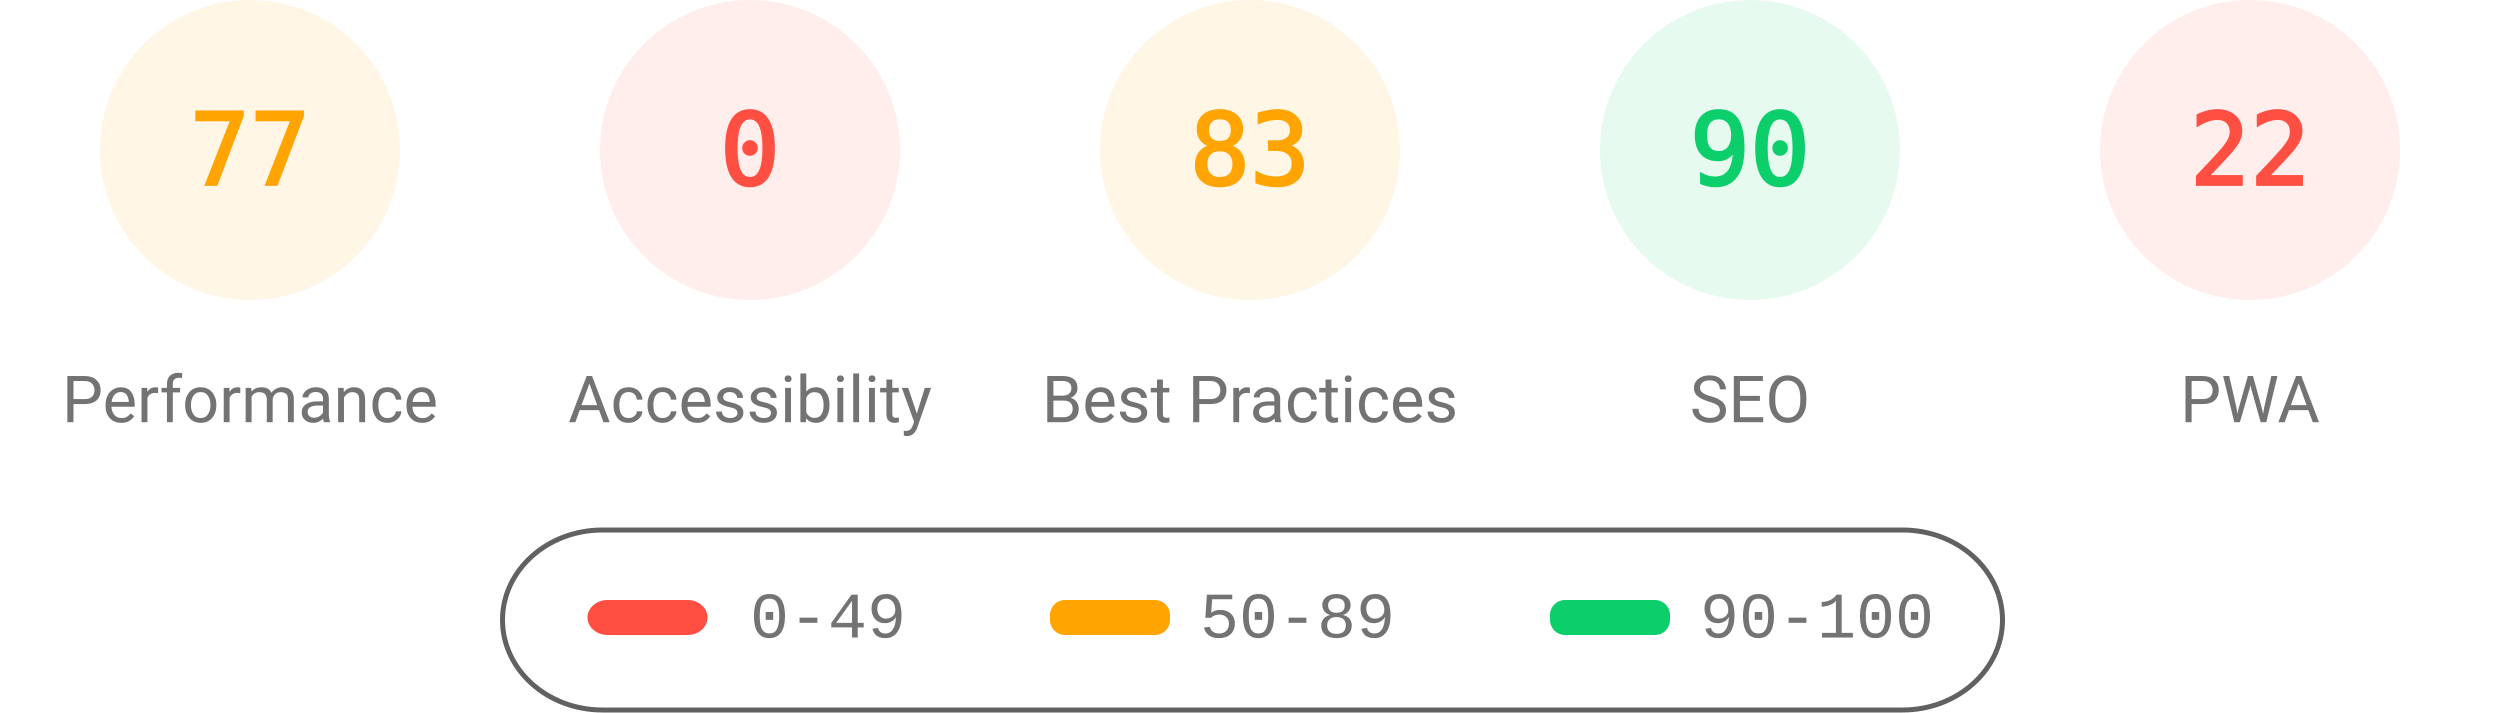
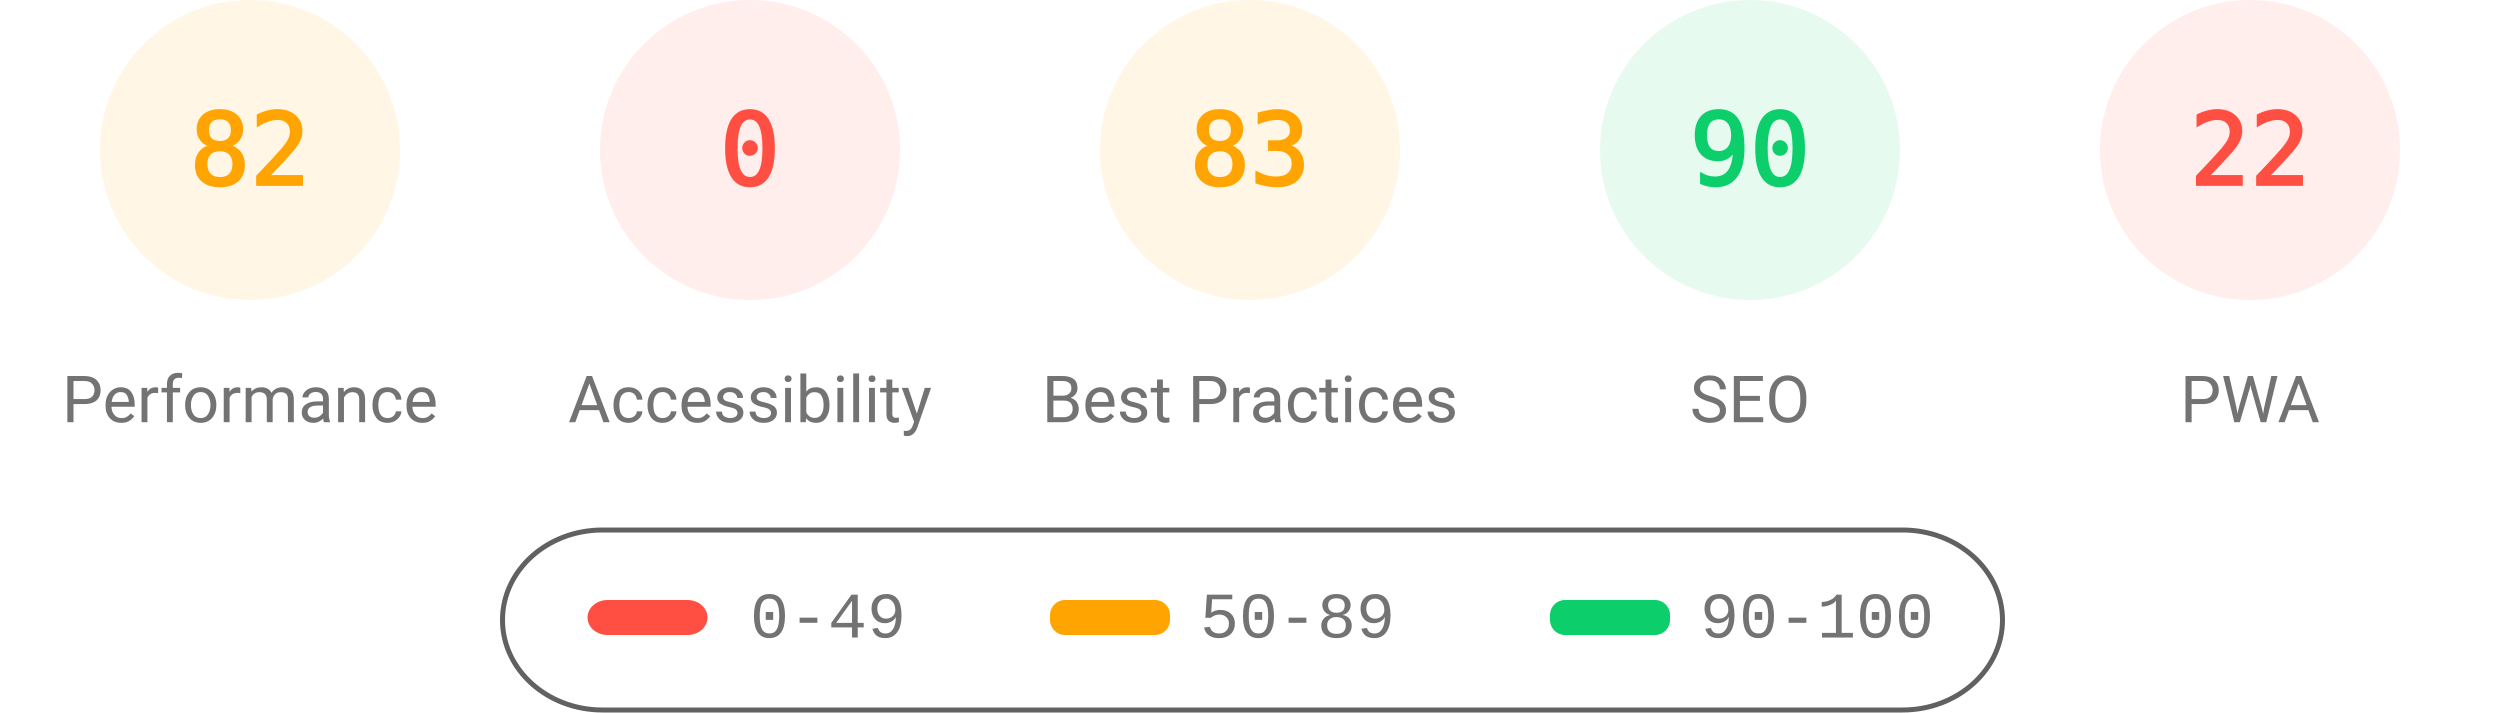
<svg xmlns="http://www.w3.org/2000/svg" fill="none" width="1000" height="285">
  <style>.gauge-base{opacity:.1}.gauge-arc{fill:none;animation-delay:250ms;stroke-linecap:round;transform:rotate(-90deg);transform-origin:100px 60px;animation:load-gauge 1s ease forwards}.guage-text{font-size:40px;font-family:monospace;text-align:center}.guage-red{color:#ff4e42;fill:#ff4e42;stroke:#ff4e42}.guage-orange{color:#ffa400;fill:#ffa400;stroke:#ffa400}.guage-green{color:#0cce6b;fill:#0cce6b;stroke:#0cce6b}.guage-undefined{color:#5c5c5c;fill:#5c5c5c;stroke:#5c5c5c}.guage-title{color:#737373;fill:#737373;stroke:none;font-size:26px;line-height:26px;font-family:Roboto,Halvetica,Arial,sans-serif}@keyframes load-gauge{from{stroke-dasharray:0 352.858}}</style>
  <svg class="guage-div guage-perf guage-orange" viewBox="0 0 200 200" width="200" height="200">
    <circle class="gauge-base" r="56" cx="100" cy="60" stroke-width="8" />
-     <circle class="gauge-arc guage-arc-1" r="56" cx="100" cy="60" stroke-width="8" style="stroke-dasharray:270.931,351.858" />
-     <text class="guage-text" x="100" y="60" alignment-baseline="central" dominant-baseline="central" text-anchor="middle">77</text>
+     <circle class="gauge-arc guage-arc-1" r="56" cx="100" cy="60" stroke-width="8" style="stroke-dasharray:288.524,351.858" />
+     <text class="guage-text" x="100" y="60" alignment-baseline="central" dominant-baseline="central" text-anchor="middle">82</text>
    <text class="guage-title" x="100" y="160" alignment-baseline="central" dominant-baseline="central" text-anchor="middle">Performance</text>
  </svg>
  <svg class="guage-div guage-acc guage-red" viewBox="0 0 200 200" width="200" height="200" x="200">
    <circle class="gauge-base" r="56" cx="100" cy="60" stroke-width="8" />
    <circle class="gauge-arc guage-arc-2" r="56" cx="100" cy="60" stroke-width="8" style="stroke-dasharray:0,351.858" />
    <text class="guage-text" x="100" y="60" alignment-baseline="central" dominant-baseline="central" text-anchor="middle">0</text>
    <text class="guage-title" x="100" y="160" alignment-baseline="central" dominant-baseline="central" text-anchor="middle">Accessibility</text>
  </svg>
  <svg class="guage-div guage-best guage-orange" viewBox="0 0 200 200" width="200" height="200" x="400">
    <circle class="gauge-base" r="56" cx="100" cy="60" stroke-width="8" />
    <circle class="gauge-arc guage-arc-3" r="56" cx="100" cy="60" stroke-width="8" style="stroke-dasharray:292.042,351.858" />
    <text class="guage-text" x="100" y="60" alignment-baseline="central" dominant-baseline="central" text-anchor="middle">83</text>
    <text class="guage-title" x="100" y="160" alignment-baseline="central" dominant-baseline="central" text-anchor="middle">Best Practices</text>
  </svg>
  <svg class="guage-div guage-seo guage-green" viewBox="0 0 200 200" width="200" height="200" x="600">
    <circle class="gauge-base" r="56" cx="100" cy="60" stroke-width="8" />
    <circle class="gauge-arc guage-arc-4" r="56" cx="100" cy="60" stroke-width="8" style="stroke-dasharray:316.672,351.858" />
    <text class="guage-text" x="100" y="60" alignment-baseline="central" dominant-baseline="central" text-anchor="middle">90</text>
    <text class="guage-title" x="100" y="160" alignment-baseline="central" dominant-baseline="central" text-anchor="middle">SEO</text>
  </svg>
  <svg class="guage-div guage-pwa guage-red" viewBox="0 0 200 200" width="200" height="200" x="800">
    <circle class="gauge-base" r="56" cx="100" cy="60" stroke-width="8" />
    <circle class="gauge-arc guage-arc-4" r="56" cx="100" cy="60" stroke-width="8" style="stroke-dasharray:77.409,351.858" />
    <text class="guage-text" x="100" y="60" alignment-baseline="central" dominant-baseline="central" text-anchor="middle">22</text>
    <text class="guage-title" x="100" y="160" alignment-baseline="central" dominant-baseline="central" text-anchor="middle">PWA</text>
  </svg>
  <svg width="604" height="76" x="200" y="210">
    <path fill="none" id="canvas_background" d="M-1-1h604v80H-1z" />
    <rect fill-opacity="0" stroke="#616161" stroke-width="2" rx="40" id="svg_2" height="72" width="600" y="2" x="1" fill="#000" />
    <rect stroke="#000" rx="8" id="svg_3" height="14" width="48" y="30" x="35" stroke-opacity="null" stroke-width="0" fill="#ff4e42" />
    <rect stroke="#000" rx="6" id="svg_4" height="14" width="48" y="30" x="220" stroke-opacity="null" stroke-width="0" fill="#ffa400" />
    <rect stroke="#000" rx="6" id="svg_5" height="14" width="48" y="30" x="420" stroke-opacity="null" stroke-width="0" fill="#0cce6b" />
    <text xml:space="preserve" text-anchor="start" font-family="'Courier New', Courier, monospace" font-size="26" id="svg_6" y="45" x="100" stroke-opacity="null" stroke-width="0" stroke="#000" fill="#737373">0-49</text>
    <text xml:space="preserve" text-anchor="start" font-family="'Courier New', Courier, monospace" font-size="26" id="svg_7" y="45" x="280" stroke-opacity="null" stroke-width="0" stroke="#000" fill="#737373">50-89</text>
    <text xml:space="preserve" text-anchor="start" font-family="'Courier New', Courier, monospace" font-size="26" id="svg_8" y="45" x="480" stroke-opacity="null" stroke-width="0" stroke="#000" fill="#737373">90-100</text>
  </svg>
</svg>
